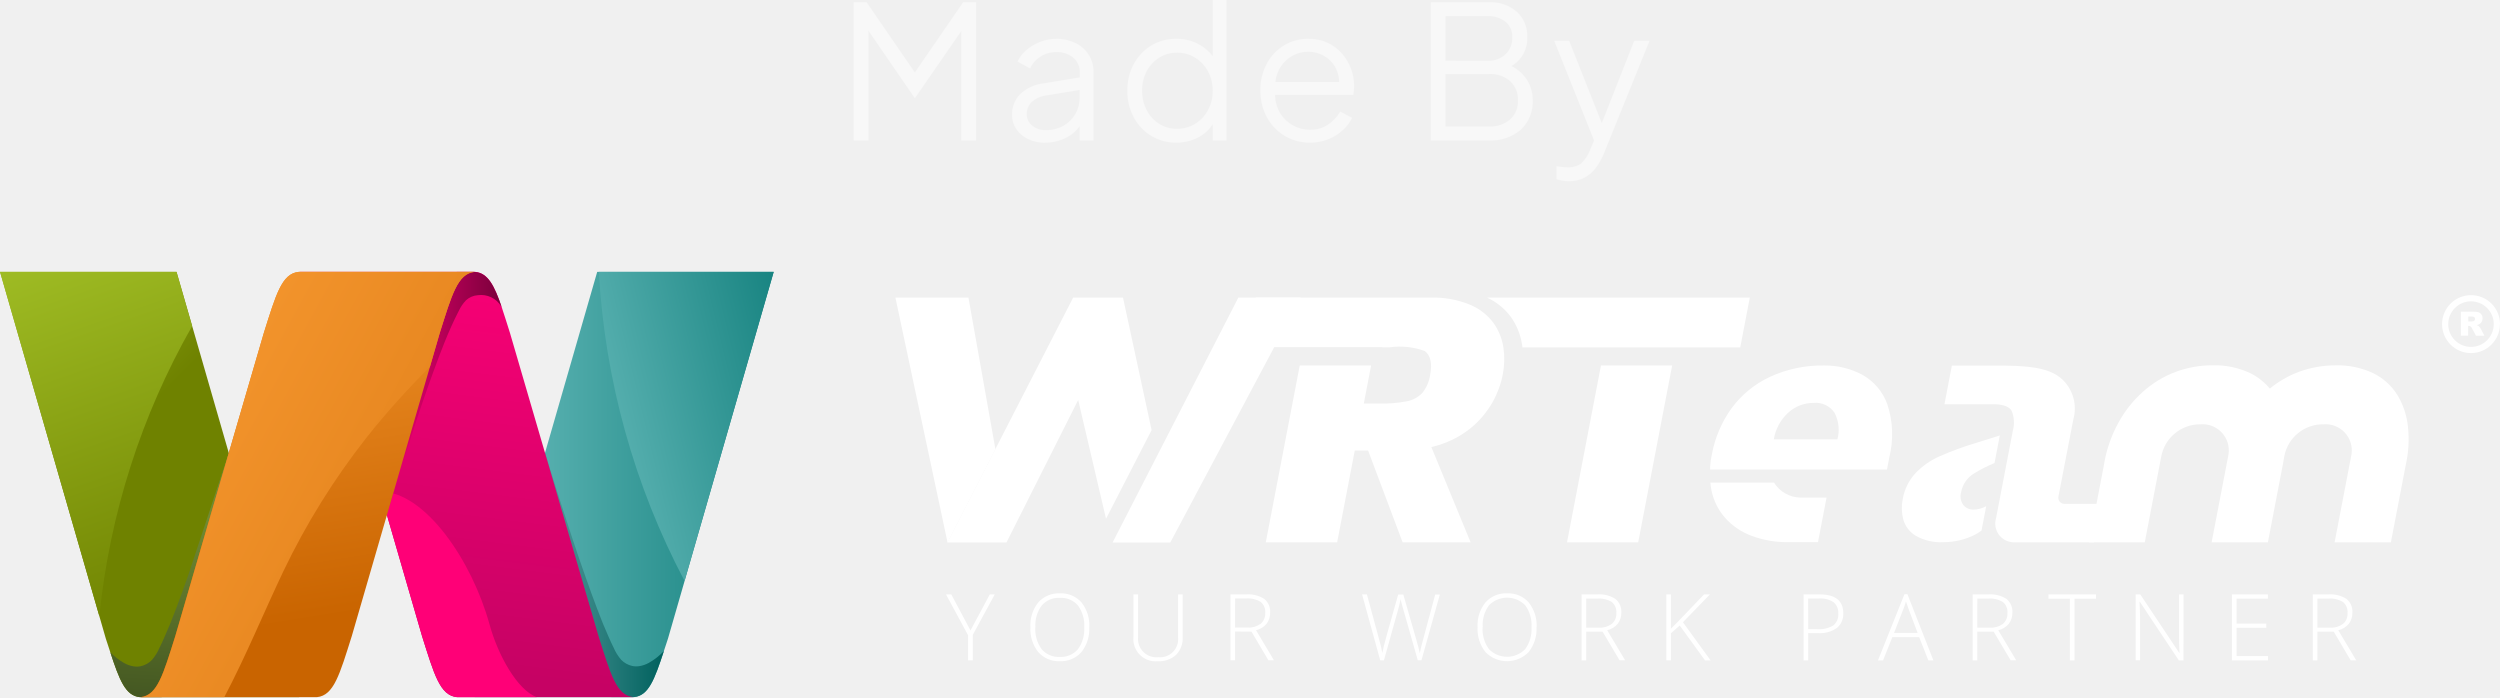
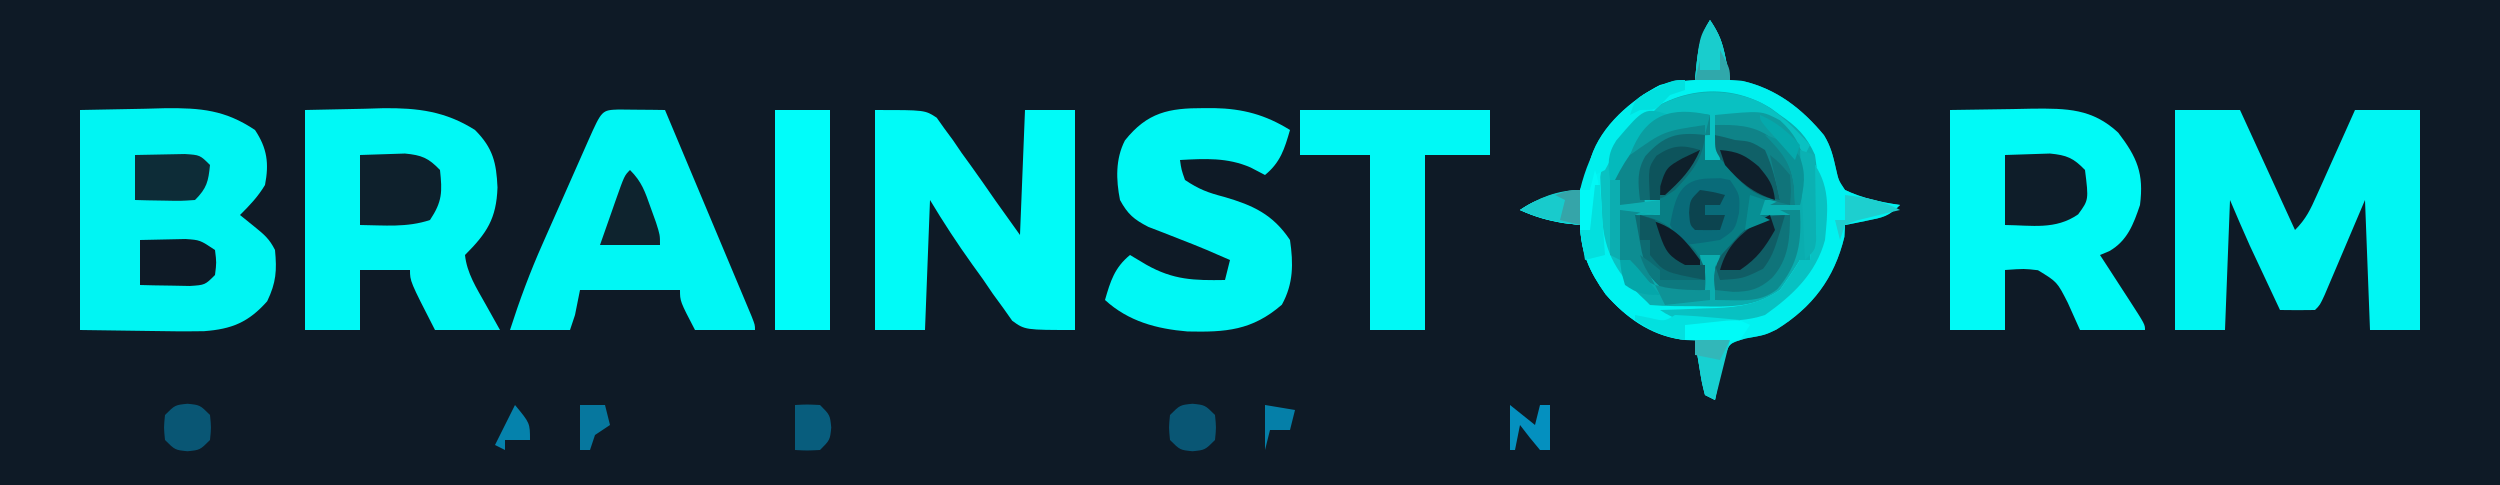
- <svg xmlns="http://www.w3.org/2000/svg" xmlns:xlink="http://www.w3.org/1999/xlink" width="134.731" height="37.572" viewBox="0 0 134.731 37.572">
-   <defs>
-     <linearGradient id="aq7vmuce6a" y1=".5" x2="1" y2=".5" gradientUnits="objectBoundingBox">
-       <stop offset="0" stop-color="#6abdbd" />
-       <stop offset="1" stop-color="#117f7c" />
-     </linearGradient>
-     <linearGradient id="b8y0agd6re" y1=".5" x2="1" y2=".5" gradientUnits="objectBoundingBox">
-       <stop offset="0" stop-color="#579d9e" />
-       <stop offset="1" stop-color="#00615e" />
-     </linearGradient>
-     <linearGradient id="elncyoclxf" x1="-.189" y1=".688" x2="1.18" y2=".095" xlink:href="#aq7vmuce6a" />
-     <linearGradient id="lwzra2ongb" x1=".562" y1="-.124" x2=".457" y2=".932" gradientUnits="objectBoundingBox">
-       <stop offset="0" stop-color="#f07" />
-       <stop offset="1" stop-color="#c60264" />
-     </linearGradient>
-     <linearGradient id="blu92c2s7g" x1="12.243" y1=".374" x2="14.05" y2=".374" xlink:href="#lwzra2ongb" />
-     <linearGradient id="m51qlkzabh" y1=".5" x2="1" y2=".5" gradientUnits="objectBoundingBox">
-       <stop offset="0" stop-color="#f07" />
-       <stop offset="1" stop-color="#79003b" />
-     </linearGradient>
-     <linearGradient id="pjwqc0zc1c" x1=".01" y1="-.214" x2=".422" y2=".373" gradientUnits="objectBoundingBox">
-       <stop offset="0" stop-color="#a7c62a" />
-       <stop offset="1" stop-color="#6f8200" />
-     </linearGradient>
-     <linearGradient id="wkadsraxui" x1=".506" y1=".25" x2=".48" y2="1.14" gradientUnits="objectBoundingBox">
-       <stop offset=".004" stop-color="#718b32" />
-       <stop offset="1" stop-color="#3c4e1f" />
-     </linearGradient>
-     <linearGradient id="c6e71qg0qj" x1=".426" y1="-.303" x2=".688" y2="1.055" xlink:href="#pjwqc0zc1c" />
-     <linearGradient id="4pelu4pznd" x1=".406" y1="-.242" x2=".54" y2=".816" gradientUnits="objectBoundingBox">
-       <stop offset="0" stop-color="#fda037" />
-       <stop offset="1" stop-color="#c96400" />
-     </linearGradient>
-     <linearGradient id="89y40zt8fk" x1="-.228" y1="-.007" x2="1.901" y2="1.476" xlink:href="#4pelu4pznd" />
-   </defs>
-   <path data-name="Path 13282" d="M-21.065 0h.8v-5.91l2.48 3.61h.04l2.48-3.59V0h.8v-7.45h-.7l-2.6 3.78-2.6-3.78h-.7zm10.3.12a2.469 2.469 0 0 0 1.12-.25 1.915 1.915 0 0 0 .76-.64V0h.75v-3.68a1.717 1.717 0 0 0-.255-.935 1.752 1.752 0 0 0-.71-.635 2.285 2.285 0 0 0-1.045-.23 2.359 2.359 0 0 0-.87.165 2.572 2.572 0 0 0-.745.445 1.758 1.758 0 0 0-.475.62l.68.37A1.509 1.509 0 0 1-11-4.515a1.522 1.522 0 0 1 .86-.245 1.349 1.349 0 0 1 .91.3.979.979 0 0 1 .35.78v.28l-1.94.32a2.166 2.166 0 0 0-1.3.61 1.571 1.571 0 0 0-.41 1.08 1.359 1.359 0 0 0 .23.78 1.575 1.575 0 0 0 .63.535 2.05 2.05 0 0 0 .91.2zm-.97-1.54a.9.9 0 0 1 .255-.64 1.467 1.467 0 0 1 .835-.37l1.76-.29v.4a1.753 1.753 0 0 1-.23.89 1.7 1.7 0 0 1-.64.635 1.9 1.9 0 0 1-.96.235 1.074 1.074 0 0 1-.735-.25.782.782 0 0 1-.285-.61zm8.06 1.54a2.513 2.513 0 0 0 1.14-.26 2.026 2.026 0 0 0 .82-.73V0h.75v-7.57h-.75v3.02a2.362 2.362 0 0 0-.83-.68 2.492 2.492 0 0 0-1.13-.25 2.539 2.539 0 0 0-1.355.365 2.621 2.621 0 0 0-.94.995 2.949 2.949 0 0 0-.345 1.44 2.957 2.957 0 0 0 .345 1.435 2.6 2.6 0 0 0 .945 1 2.546 2.546 0 0 0 1.35.365zm.04-.75A1.761 1.761 0 0 1-4.6-.9a1.9 1.9 0 0 1-.67-.735 2.207 2.207 0 0 1-.245-1.045 2.2 2.2 0 0 1 .245-1.05 1.9 1.9 0 0 1 .675-.73 1.768 1.768 0 0 1 .96-.27 1.811 1.811 0 0 1 .975.27 1.953 1.953 0 0 1 .69.735 2.137 2.137 0 0 1 .255 1.045 2.137 2.137 0 0 1-.255 1.045 1.953 1.953 0 0 1-.69.735 1.811 1.811 0 0 1-.975.27zm7.15.75A2.645 2.645 0 0 0 4.52-.065a2.568 2.568 0 0 0 .78-.49 2.032 2.032 0 0 0 .5-.665l-.64-.34a2.249 2.249 0 0 1-.65.7 1.684 1.684 0 0 1-.99.28 1.845 1.845 0 0 1-.9-.23 1.867 1.867 0 0 1-.685-.645 1.938 1.938 0 0 1-.285-1h4.22q.02-.13.03-.255t.01-.225a2.651 2.651 0 0 0-.17-.935 2.63 2.63 0 0 0-.49-.82 2.356 2.356 0 0 0-.775-.58 2.394 2.394 0 0 0-1.04-.21 2.458 2.458 0 0 0-1.315.36 2.581 2.581 0 0 0-.925.985A2.955 2.955 0 0 0 .855-2.7a2.972 2.972 0 0 0 .35 1.45 2.614 2.614 0 0 0 .955 1 2.572 2.572 0 0 0 1.355.37zm-.08-4.9a1.66 1.66 0 0 1 .825.21 1.628 1.628 0 0 1 .6.57 1.645 1.645 0 0 1 .24.85H1.665a1.874 1.874 0 0 1 .315-.865 1.776 1.776 0 0 1 .635-.565 1.734 1.734 0 0 1 .82-.2zm6.6 4.78h3.14A2.447 2.447 0 0 0 14.9-.585a2.049 2.049 0 0 0 .635-1.585 2 2 0 0 0-.3-1.08 2.053 2.053 0 0 0-.845-.76 1.7 1.7 0 0 0 .85-1.57 1.754 1.754 0 0 0-.56-1.355 2.144 2.144 0 0 0-1.51-.515h-3.13zm.8-4.3v-2.4H13.1a1.489 1.489 0 0 1 .965.3 1.035 1.035 0 0 1 .365.855 1.192 1.192 0 0 1-.365.9 1.336 1.336 0 0 1-.965.35zm0 3.55v-2.83h2.34a1.626 1.626 0 0 1 1.135.38 1.328 1.328 0 0 1 .425 1.035 1.309 1.309 0 0 1-.425 1.035 1.653 1.653 0 0 1-1.135.375zm6.63 2.95a1.764 1.764 0 0 0 .9-.215 1.918 1.918 0 0 0 .615-.565 3.806 3.806 0 0 0 .4-.74l2.45-6.05H21L19.255-.94 17.5-5.37h-.81L18.835 0l-.19.46a2.032 2.032 0 0 1-.51.785 1.189 1.189 0 0 1-.75.2 1.975 1.975 0 0 1-.315-.025q-.155-.025-.255-.035v.7a1.611 1.611 0 0 0 .325.085 2.167 2.167 0 0 0 .325.03z" transform="translate(67.069 7.57)" style="fill:rgba(255,255,255,.5)" />
-   <g data-name="wrteam_logo">
-     <path data-name="Path 52" d="m2304.02 817.281-.515 2.682h-11.739c0-.049-.012-.1-.019-.146a3.482 3.482 0 0 0-.6-1.489 3.3 3.3 0 0 0-1.286-1.047z" transform="translate(-2209.719 -801.242)" style="fill:#fff" />
-     <path data-name="Path 53" d="m2404.02 912.837-1.83 9.532h3.837l1.83-9.532z" transform="translate(-2317.74 -893.141)" style="fill:#fff" />
-     <path data-name="Path 54" d="m1462.09 825.461-1.454-8.175h-3.936l2.81 13.2z" transform="translate(-1408.444 -801.247)" style="fill:#fff" />
-     <path data-name="Path 55" d="m1541.05 824.426-1.542-7.14h-2.686l-6.773 13.187v.009h3.18l3.864-7.679 1.5 6.4z" transform="translate(-1478.987 -801.247)" style="fill:#fff" />
-     <path data-name="Path 56" d="m1769.23 817.286-6.778 13.2h3.11l7.022-13.2z" transform="translate(-1702.493 -801.247)" style="fill:#fff" />
-     <path data-name="Path 57" d="M1957.41 825.342a5.461 5.461 0 0 0 .636-.191 5.058 5.058 0 0 0 1.656-.98 4.942 4.942 0 0 0 1.555-2.736 4.3 4.3 0 0 0 .036-1.456 3.074 3.074 0 0 0-.533-1.323 3.006 3.006 0 0 0-1.278-.99 5.151 5.151 0 0 0-2.1-.381h-9.439l-.512 2.669h7.331v.01h.4a3.943 3.943 0 0 1 1.89.2q.472.348.291 1.29a2 2 0 0 1-.414.961 1.531 1.531 0 0 1-.833.457 7.023 7.023 0 0 1-1.5.124h-.828l.394-2.052h-3.846l-1.83 9.531h3.846l.95-4.948h.718l1.861 4.948h3.664z" transform="translate(-1880.27 -801.247)" style="fill:#fff" />
-     <path data-name="Path 58" d="M2878 1015.08a1.466 1.466 0 0 1-.677.185.694.694 0 0 1-.552-.244.8.8 0 0 1-.123-.7 1.509 1.509 0 0 1 .711-1.016 8.154 8.154 0 0 1 1.09-.553l.285-1.485-.216.069-1.054.33a16.77 16.77 0 0 0-1.992.732 4.073 4.073 0 0 0-1.288.908 2.763 2.763 0 0 0-.685 1.4 2.434 2.434 0 0 0 .032 1.089 1.492 1.492 0 0 0 .669.877 2.733 2.733 0 0 0 1.5.348 3.79 3.79 0 0 0 1.711-.412 2.421 2.421 0 0 0 .337-.218z" transform="translate(-2770.959 -987.8)" style="fill:#fff" />
-     <path data-name="Path 59" d="M2939.92 920.3a.328.328 0 0 1-.331-.409l.8-4.142a2.162 2.162 0 0 0-.565-2.128c-.532-.5-1.293-.754-3.111-.771h-2.87l-.4 2.083h2.788c.444.031.731.149.839.366a1.668 1.668 0 0 1 .061 1.048l-.281 1.464-.418 2.177-.208 1.085a1.01 1.01 0 0 0 .933 1.3h4.349l.4-2.073z" transform="translate(-2828.652 -893.146)" style="fill:#fff" />
-     <path data-name="Path 60" d="M3154.33 915.975a4.056 4.056 0 0 0-.56-1.694 3.189 3.189 0 0 0-1.316-1.192 4.5 4.5 0 0 0-2.023-.419 5.688 5.688 0 0 0-1.984.351 5.547 5.547 0 0 0-1.56.9 3.245 3.245 0 0 0-1.061-.835 4.5 4.5 0 0 0-2.023-.419 5.687 5.687 0 0 0-1.983.351 5.6 5.6 0 0 0-1.776 1.079 6.193 6.193 0 0 0-1.321 1.673 6.932 6.932 0 0 0-.74 2.058c-.013.074-.028.15-.035.206l-.8 4.172h3l.886-4.613a2.128 2.128 0 0 1 2.122-1.746 1.411 1.411 0 0 1 1.506 1.614l-.911 4.745h3.033l.821-4.275a9.72 9.72 0 0 0 .065-.376 2.116 2.116 0 0 1 2.114-1.708 1.411 1.411 0 0 1 1.506 1.614l-.911 4.745h3.033l.807-4.2a6.186 6.186 0 0 0 .111-2.031z" transform="translate(-3024.561 -892.98)" style="fill:#fff" />
-     <path data-name="Path 61" d="M2603.77 918.45h9.529l.126-.657a5.145 5.145 0 0 0-.108-2.862 2.976 2.976 0 0 0-1.37-1.6 4.265 4.265 0 0 0-2.02-.488 6.72 6.72 0 0 0-2.943.616 5.386 5.386 0 0 0-2.069 1.7 6.143 6.143 0 0 0-1.049 2.451 4.352 4.352 0 0 0-.1.719 1.1 1.1 0 0 1 .004.121zm4.187-3.047a2 2 0 0 1 1.388-.543 1.214 1.214 0 0 1 1.129.534 1.985 1.985 0 0 1 .154 1.429h-3.428a2.5 2.5 0 0 1 .76-1.423z" transform="translate(-2511.605 -893.146)" style="fill:#fff" />
-     <path data-name="Path 62" d="M2607.53 1077.82h-3.43c.015.136.029.272.056.406a3.23 3.23 0 0 0 .744 1.5 3.541 3.541 0 0 0 1.429.964 5.328 5.328 0 0 0 1.956.338h1.615l.461-2.4h-1.4a1.707 1.707 0 0 1-1.431-.808z" transform="translate(-2511.924 -1051.811)" style="fill:#fff" />
-     <g>
-       <path data-name="Path 63" d="m880.352 781.052-5.7 19.763-.219.667c-.508 1.545-.828 2.413-1.615 2.487h-8.588l3.46-12 .335-1.163 2.813-9.755z" transform="translate(-838.653 -766.4)" style="fill:url(#aq7vmuce6a)" />
-       <path data-name="Path 64" d="M961.039 1046.57c-.508 1.545-.828 2.413-1.615 2.487h-1.215l-.669-.589-3.243-11.411-.013-.047.349-1.116.031.1.089.289.14.453q.092.3.186.594l.225.711.258.8.284.874.3.92q.149.459.319.943.161.471.327.942t.328.918q.159.436.323.87.152.4.313.8.143.354.3.7c.087.2.176.393.272.586a2.486 2.486 0 0 0 .412.659 1.2 1.2 0 0 0 .6.329 1.072 1.072 0 0 0 .377.007 1.587 1.587 0 0 0 .506-.176 3.326 3.326 0 0 0 .816-.643z" transform="translate(-925.258 -1011.489)" style="fill:url(#b8y0agd6re)" />
-       <path data-name="Path 65" d="m1043.96 797.71 4.8-16.655h-9.418a40.493 40.493 0 0 0 4.618 16.655z" transform="translate(-1007.068 -766.403)" style="fill:url(#elncyoclxf)" />
-       <path data-name="Path 66" d="M635.3 803.976h-9.512c-.915-.086-1.229-1.236-1.879-3.292-.017-.053-.9-3.086-1.893-6.524l-.6-2.065c-1.129-3.894-2.221-7.66-2.248-7.746-.65-2.056-.964-3.205-1.879-3.292h9.482c.688.065 1.036.73 1.442 1.93.134.4.275.851.436 1.361.056.178 4.714 16.156 4.771 16.334.652 2.058.966 3.207 1.88 3.294z" transform="translate(-601.166 -766.406)" style="fill:url(#lwzra2ongb)" />
-       <path data-name="Path 67" d="M737.071 1097.45c-.926-3.373-3.451-7.154-5.894-7.154 1.137 3.923 2.241 7.729 2.26 7.789.65 2.056.964 3.2 1.879 3.292h4.3c-1.039-.377-2.088-2.257-2.545-3.927z" transform="translate(-710.692 -1063.808)" style="fill:url(#blu92c2s7g)" />
-       <path data-name="Path 68" d="M727.589 782.988c-.011-.025-.024-.049-.037-.073a1.273 1.273 0 0 0-1.265-.6 1.047 1.047 0 0 0-.635.275 2.145 2.145 0 0 0-.388.573l-.025.048c-.271.526-.508 1.068-.731 1.616s-.431 1.11-.634 1.669a91.208 91.208 0 0 0-1.122 3.281q-.463 1.422-.9 2.853-.227.741-.447 1.484l-.015.05-.764.748c-.037 0 .081-1.674.165-2.813l.078-1.034 2.056-6.71 1.564-2.542.661-.751h1c.685.061 1.033.726 1.439 1.926z" transform="translate(-700.54 -766.406)" style="fill:url(#m51qlkzabh)" />
-       <path data-name="Path 69" d="M212.258 803.976h-8.588c-.776-.073-1.1-.918-1.594-2.422l-.24-.732-5.7-19.763h9.512l2.793 9.684.082.285z" transform="translate(-196.133 -766.406)" style="fill:url(#pjwqc0zc1c)" />
-       <path data-name="Path 70" d="m358 1037.01-.013.047-3.243 11.411-.669.589H352.9c-.776-.073-1.1-.918-1.594-2.422a3.2 3.2 0 0 0 .755.588 1.582 1.582 0 0 0 .506.175 1.063 1.063 0 0 0 .377-.007 1.206 1.206 0 0 0 .6-.33 2.483 2.483 0 0 0 .412-.659c.1-.193.186-.389.272-.586l.3-.7q.161-.4.313-.8.165-.434.324-.87.167-.458.328-.918c.11-.314 2.191-6.591 2.2-6.632l.062.214z" transform="translate(-345.363 -1011.486)" style="fill:url(#wkadsraxui)" />
-       <path data-name="Path 71" d="M201.489 799.61a39.66 39.66 0 0 1 5-15.634l-.843-2.922h-9.512z" transform="translate(-196.134 -766.403)" style="fill:url(#c6e71qg0qj)" />
-       <path data-name="Path 72" d="M409.858 784.347c-.056.178-4.7 16.212-4.74 16.335-.65 2.055-.964 3.205-1.879 3.292h-9.512c.915-.086 1.229-1.236 1.879-3.292.056-.178 4.714-16.157 4.771-16.335.65-2.055.964-3.205 1.879-3.292h9.481c-.915.086-1.229 1.236-1.879 3.292z" transform="translate(-386.159 -766.403)" style="fill:url(#4pelu4pznd)" />
-       <path data-name="Path 73" d="M398.247 803.973c1.167-2.212 2.111-4.526 3.186-6.789A38.683 38.683 0 0 1 405.9 790a43.2 43.2 0 0 1 3.427-3.826l.531-1.826c.65-2.055.964-3.205 1.879-3.292h-9.481c-.915.086-1.229 1.236-1.879 3.292-.056.178-4.714 16.157-4.771 16.335-.65 2.055-.964 3.205-1.879 3.292z" transform="translate(-386.159 -766.403)" style="fill:url(#89y40zt8fk)" />
-     </g>
-     <path d="m1.319 46.737 1.04-1.944h.267l-1.183 2.18v1.373h-.255v-1.354L0 44.793h.284zm6.4-.173A1.984 1.984 0 0 1 7.3 47.9a1.456 1.456 0 0 1-1.166.492A1.453 1.453 0 0 1 4.97 47.9a1.992 1.992 0 0 1-.423-1.342 1.958 1.958 0 0 1 .426-1.335 1.468 1.468 0 0 1 1.165-.487 1.452 1.452 0 0 1 1.164.49 1.986 1.986 0 0 1 .421 1.339zm-2.906 0a1.82 1.82 0 0 0 .34 1.18 1.188 1.188 0 0 0 .977.417 1.2 1.2 0 0 0 .98-.413 1.822 1.822 0 0 0 .339-1.183 1.8 1.8 0 0 0-.339-1.177 1.194 1.194 0 0 0-.976-.409 1.2 1.2 0 0 0-.978.413 1.787 1.787 0 0 0-.339 1.173zm7.942-1.771v2.3a1.274 1.274 0 0 1-.355.957 1.359 1.359 0 0 1-.989.345 1.2 1.2 0 0 1-1.31-1.312v-2.29h.25v2.3a.99.99 0 0 0 1.089 1.084.972.972 0 0 0 1.067-1.059v-2.325zm2.822 2v1.548h-.248v-3.548h.846a1.593 1.593 0 0 1 .977.244.871.871 0 0 1 .316.735.961.961 0 0 1-.188.6 1.047 1.047 0 0 1-.572.352l.965 1.618h-.3l-.91-1.542zm0-.214h.678a1.082 1.082 0 0 0 .7-.2.716.716 0 0 0 .248-.592.694.694 0 0 0-.243-.59 1.326 1.326 0 0 0-.792-.185h-.588zm10.047 1.762h-.2l-.78-2.741q-.1-.338-.146-.554-.039.211-.111.486t-.787 2.814h-.2l-.977-3.552h.26l.622 2.289.068.256q.032.118.057.221t.046.2q.021.1.038.193.058-.33.248-1l.607-2.155h.275l.712 2.474q.124.428.177.69.032-.175.081-.372t.75-2.792h.25zm6.2-1.781a1.984 1.984 0 0 1-.424 1.34 1.625 1.625 0 0 1-2.33 0 1.992 1.992 0 0 1-.423-1.342 1.958 1.958 0 0 1 .426-1.335 1.468 1.468 0 0 1 1.165-.487 1.452 1.452 0 0 1 1.164.49 1.986 1.986 0 0 1 .428 1.341zm-2.906 0a1.82 1.82 0 0 0 .34 1.18 1.362 1.362 0 0 0 1.957 0 1.822 1.822 0 0 0 .339-1.183 1.8 1.8 0 0 0-.339-1.177 1.366 1.366 0 0 0-1.954 0 1.787 1.787 0 0 0-.336 1.185zm5.582.24v1.548h-.248v-3.555h.848a1.593 1.593 0 0 1 .977.244.871.871 0 0 1 .316.735.961.961 0 0 1-.188.6 1.047 1.047 0 0 1-.572.352l.965 1.618h-.3l-.914-1.542zm0-.214h.678a1.082 1.082 0 0 0 .7-.2.716.716 0 0 0 .248-.592.694.694 0 0 0-.243-.59 1.326 1.326 0 0 0-.792-.185H34.5zm6.705 1.762h-.3l-1.364-1.878-.474.418v1.458h-.248v-3.553h.248v1.847l.394-.394 1.392-1.453h.316l-1.455 1.5zm7.149-2.532a.944.944 0 0 1-.35.79 1.573 1.573 0 0 1-.991.275h-.549v1.468h-.248v-3.556h.87q1.27 0 1.27 1.021zm-1.89.85h.488a1.48 1.48 0 0 0 .867-.2.747.747 0 0 0 .267-.643.726.726 0 0 0-.253-.609 1.263 1.263 0 0 0-.782-.2h-.588zm5.981.428H51l-.5 1.254h-.275l1.429-3.567h.158l1.4 3.567h-.272zm-1.353-.224h1.271l-.484-1.281q-.061-.151-.146-.418a3.9 3.9 0 0 1-.143.423zm4.484-.07v1.548h-.246v-3.555h.846a1.593 1.593 0 0 1 .977.244.871.871 0 0 1 .316.735.96.96 0 0 1-.188.6 1.047 1.047 0 0 1-.572.352l.965 1.618h-.3L56.46 46.8zm0-.214h.678a1.082 1.082 0 0 0 .7-.2.716.716 0 0 0 .248-.592.694.694 0 0 0-.243-.59 1.326 1.326 0 0 0-.792-.185h-.588zm5.242 1.762h-.25v-3.322h-1.153v-.233h2.559v.233H60.82zm5.872 0h-.25l-2.1-3.154h-.019q.029.564.029.85v2.3h-.238v-3.551h.248l2.1 3.149h.015q-.022-.437-.022-.831v-2.318h.241zm4.555 0H69.3v-3.555h1.941v.228h-1.688v1.344h1.6v.228h-1.6v1.524h1.694zm2.661-1.548v1.548h-.248v-3.555h.842a1.593 1.593 0 0 1 .977.244.871.871 0 0 1 .316.735.96.96 0 0 1-.188.6 1.047 1.047 0 0 1-.572.352L76 48.346h-.3l-.912-1.546zm0-.214h.678a1.082 1.082 0 0 0 .7-.2.716.716 0 0 0 .248-.592.694.694 0 0 0-.243-.59 1.326 1.326 0 0 0-.792-.185h-.588z" transform="translate(50.983 -12.759)" style="fill:#fff" />
-     <path d="M3636.96 815.384a1.229 1.229 0 0 0-1.227-1.228 1.229 1.229 0 0 0-1.228 1.228 1.227 1.227 0 0 0 1.227 1.228 1.224 1.224 0 0 0 .868-.36 1.254 1.254 0 0 0 .1-.115 1.227 1.227 0 0 0 .258-.753zm-1.775.629v-1.3h.668a.963.963 0 0 1 .284.032.3.3 0 0 1 .157.118.353.353 0 0 1 .06.21.348.348 0 0 1-.173.313.483.483 0 0 1-.14.051.4.4 0 0 1 .1.048.424.424 0 0 1 .064.068.478.478 0 0 1 .056.081l.194.376H3636l-.214-.4a.3.3 0 0 0-.073-.1.169.169 0 0 0-.1-.03h-.035v.526h-.4zm.4-.771h.169a.62.62 0 0 0 .106-.018.106.106 0 0 0 .065-.041.116.116 0 0 0 .025-.075.119.119 0 0 0-.04-.1.241.241 0 0 0-.15-.034h-.176v.263zm1.707.142a1.555 1.555 0 0 1-.329.958 1.617 1.617 0 0 1-.129.146 1.558 1.558 0 0 1-1.1.457 1.561 1.561 0 0 1-1.561-1.561 1.56 1.56 0 0 1 1.561-1.561 1.56 1.56 0 0 1 1.562 1.561z" transform="translate(-3502.564 -797.916)" style="fill:#fff" />
-   </g>
+ <svg xmlns="http://www.w3.org/2000/svg" version="1.1" width="500" height="97">
+   <path d="M0 0 C165 0 330 0 500 0 C500 32.01 500 64.02 500 97 C335 97 170 97 0 97 C0 64.99 0 32.98 0 0 Z " fill="#0E1A26" transform="translate(0,0)" />
+   <path d="M0 0 C1.903 2.855 2.462 4.419 3.125 7.688 C3.376 8.9 3.376 8.9 3.633 10.137 C3.754 10.752 3.875 11.366 4 12 C5.237 12.093 5.237 12.093 6.5 12.188 C13.29 13.764 18.381 17.714 22.789 23.031 C24.16 25.26 24.618 27.206 25.188 29.75 C25.707 32.072 25.707 32.072 27 34 C30.564 35.681 34.115 36.426 38 37 C35.687 39.313 34.521 39.496 31.375 40.125 C30.558 40.293 29.74 40.46 28.898 40.633 C27.959 40.815 27.959 40.815 27 41 C26.959 41.784 26.918 42.568 26.875 43.375 C24.873 51.669 20.463 57.484 13.246 61.926 C11 63 11 63 7.125 63.688 C3.795 64.661 3.795 64.661 2.902 67.559 C2.134 70.363 1.503 73.137 1 76 C0.01 75.505 0.01 75.505 -1 75 C-1.633 72.496 -1.633 72.496 -2.125 69.438 C-2.376 67.92 -2.376 67.92 -2.633 66.371 C-2.815 65.197 -2.815 65.197 -3 64 C-3.969 63.959 -4.939 63.917 -5.938 63.875 C-12.034 62.962 -16.886 59.432 -20.871 54.848 C-24.132 50.272 -25.761 46.617 -26 41 C-27.578 40.814 -27.578 40.814 -29.188 40.625 C-32.46 40.089 -35.005 39.361 -38 38 C-34.96 35.973 -33.953 35.8 -30.5 35.438 C-28.075 35.037 -28.075 35.037 -26 34 C-24.829 31.852 -24.363 29.824 -23.793 27.449 C-21.745 21.124 -15.739 15.989 -10 13 C-6.125 12.25 -6.125 12.25 -3 12 C-2.814 10.144 -2.814 10.144 -2.625 8.25 C-2.243 5.124 -1.695 2.711 0 0 Z " fill="#0AADAF" transform="translate(342,4)" />
+   <path d="M0 0 C4.29 -0.083 8.58 -0.165 13 -0.25 C14.337 -0.286 15.674 -0.323 17.051 -0.36 C24.184 -0.427 29.011 -0.002 35 4 C37.455 7.682 37.829 10.725 37 15 C35.556 17.389 33.997 19.003 32 21 C32.969 21.784 33.939 22.567 34.938 23.375 C36.84 24.913 37.896 25.793 39 28 C39.394 32.098 39.234 34.514 37.438 38.25 C33.692 42.476 30.341 43.826 24.807 44.237 C21.053 44.295 17.316 44.261 13.562 44.188 C6.849 44.095 6.849 44.095 0 44 C0 29.48 0 14.96 0 0 Z " fill="#00F5F3" transform="translate(16,22)" />
+   <path d="M0 0 C4.29 0 8.58 0 13 0 C18.445 11.88 18.445 11.88 24 24 C26.24 21.76 27.09 19.876 28.383 16.992 C28.828 16.006 29.272 15.02 29.73 14.004 C30.191 12.971 30.651 11.939 31.125 10.875 C31.593 9.835 32.061 8.794 32.543 7.723 C33.699 5.15 34.85 2.575 36 0 C40.29 0 44.58 0 49 0 C49 14.52 49 29.04 49 44 C45.7 44 42.4 44 39 44 C38.505 31.13 38.505 31.13 38 18 C35.08 24.865 35.08 24.865 32.166 31.732 C31.803 32.582 31.44 33.433 31.066 34.309 C30.695 35.183 30.323 36.058 29.94 36.959 C29 39 29 39 28 40 C25.667 40.041 23.333 40.042 21 40 C19.894 37.646 18.791 35.292 17.688 32.938 C17.224 31.952 17.224 31.952 16.752 30.947 C16.446 30.293 16.14 29.639 15.824 28.965 C15.547 28.373 15.269 27.781 14.983 27.172 C13.608 24.135 12.313 21.064 11 18 C10.67 26.58 10.34 35.16 10 44 C6.7 44 3.4 44 0 44 C0 29.48 0 14.96 0 0 Z " fill="#00F6F3" transform="translate(435,22)" />
+   <path d="M0 0 C5.909 -0.124 5.909 -0.124 11.938 -0.25 C13.161 -0.286 14.384 -0.323 15.644 -0.36 C22.551 -0.43 28.084 0.246 34 4 C37.606 7.606 38.279 10.556 38.5 15.5 C38.279 21.748 36.38 24.62 32 29 C32.378 32.637 34.303 35.606 36.062 38.75 C37.517 41.349 37.517 41.349 39 44 C34.71 44 30.42 44 26 44 C21 34.25 21 34.25 21 32 C17.7 32 14.4 32 11 32 C11 35.96 11 39.92 11 44 C7.37 44 3.74 44 0 44 C0 29.48 0 14.96 0 0 Z " fill="#00F9F6" transform="translate(61,22)" />
+   <path d="M0 0 C6.249 -0.093 6.249 -0.093 12.625 -0.188 C13.928 -0.215 15.231 -0.242 16.573 -0.27 C23.338 -0.319 28.462 -0.302 33.645 4.535 C37.439 9.498 38.804 12.701 38 19 C36.702 22.848 35.475 26.155 31.859 28.227 C31.246 28.482 30.632 28.737 30 29 C30.65 29.999 31.299 30.998 31.969 32.027 C32.813 33.331 33.656 34.634 34.5 35.938 C34.929 36.597 35.359 37.256 35.801 37.936 C39 42.887 39 42.887 39 44 C34.71 44 30.42 44 26 44 C24.793 41.308 24.793 41.308 23.562 38.562 C21.436 34.383 21.436 34.383 17.598 32.047 C14.853 31.729 14.853 31.729 11 32 C11 35.96 11 39.92 11 44 C7.37 44 3.74 44 0 44 C0 29.48 0 14.96 0 0 Z " fill="#00FAF7" transform="translate(390,22)" />
+   <path d="M0 0 C10 0 10 0 12.341 1.541 C12.843 2.251 13.346 2.96 13.863 3.691 C14.44 4.472 15.017 5.252 15.611 6.057 C16.173 6.884 16.734 7.711 17.312 8.562 C17.893 9.362 18.474 10.162 19.072 10.986 C20.747 13.304 22.373 15.649 24 18 C26.475 21.465 26.475 21.465 29 25 C29.33 16.75 29.66 8.5 30 0 C33.3 0 36.6 0 40 0 C40 14.52 40 29.04 40 44 C30 44 30 44 27.444 42.152 C26.545 40.88 26.545 40.88 25.629 39.582 C24.953 38.657 24.277 37.732 23.58 36.779 C22.914 35.8 22.248 34.821 21.562 33.812 C20.87 32.853 20.177 31.893 19.463 30.904 C16.444 26.689 13.67 22.451 11 18 C10.67 26.58 10.34 35.16 10 44 C6.7 44 3.4 44 0 44 C0 29.48 0 14.96 0 0 Z " fill="#00FBF8" transform="translate(175,22)" />
+   <path d="M0 0 C1.653 0.017 1.653 0.017 3.34 0.035 C4.445 0.044 5.549 0.053 6.688 0.062 C7.542 0.074 8.397 0.086 9.277 0.098 C11.843 6.202 14.407 12.308 16.968 18.414 C17.84 20.493 18.713 22.572 19.587 24.651 C20.84 27.631 22.09 30.612 23.34 33.594 C23.734 34.529 24.127 35.465 24.533 36.428 C24.893 37.289 25.254 38.15 25.625 39.037 C25.945 39.799 26.265 40.56 26.594 41.345 C27.277 43.098 27.277 43.098 27.277 44.098 C23.317 44.098 19.357 44.098 15.277 44.098 C12.277 38.348 12.277 38.348 12.277 36.098 C5.677 36.098 -0.923 36.098 -7.723 36.098 C-8.218 38.573 -8.218 38.573 -8.723 41.098 C-9.053 42.088 -9.383 43.078 -9.723 44.098 C-13.683 44.098 -17.643 44.098 -21.723 44.098 C-19.822 38.18 -17.714 32.491 -15.184 26.816 C-14.857 26.077 -14.531 25.337 -14.195 24.575 C-13.513 23.032 -12.829 21.489 -12.143 19.947 C-11.089 17.578 -10.042 15.205 -8.996 12.832 C-8.33 11.327 -7.663 9.821 -6.996 8.316 C-6.526 7.251 -6.526 7.251 -6.046 6.164 C-3.351 0.12 -3.351 0.12 0 0 Z " fill="#00F7F5" transform="translate(123.7227,21.90234)" />
+   <path d="M0 0 C0.71 -0.001 1.421 -0.003 2.152 -0.004 C7.872 0.111 12.408 1.323 17.312 4.375 C16.222 8.15 15.404 10.845 12.312 13.375 C11.364 12.88 10.415 12.385 9.438 11.875 C4.797 9.845 0.289 10.105 -4.688 10.375 C-4.411 12.316 -4.411 12.316 -3.688 14.375 C-0.867 16.255 0.916 16.912 4.125 17.75 C9.882 19.414 13.895 21.249 17.312 26.375 C17.999 31.087 18.011 35.112 15.688 39.312 C9.722 44.493 4.429 44.837 -3.199 44.668 C-9.39 44.148 -15.007 42.648 -19.688 38.375 C-18.597 34.6 -17.779 31.905 -14.688 29.375 C-13.615 30.014 -12.543 30.654 -11.438 31.312 C-5.996 34.387 -1.884 34.478 4.312 34.375 C4.643 33.055 4.973 31.735 5.312 30.375 C4.405 29.983 3.498 29.591 2.562 29.188 C1.619 28.778 1.619 28.778 0.656 28.359 C-1.124 27.612 -2.918 26.899 -4.719 26.203 C-5.781 25.785 -6.843 25.368 -7.938 24.938 C-8.953 24.547 -9.969 24.156 -11.016 23.754 C-13.921 22.254 -15.129 21.227 -16.688 18.375 C-17.486 14.34 -17.615 10.179 -15.703 6.461 C-11.212 0.833 -6.905 -0.013 0 0 Z " fill="#00F8F5" transform="translate(240.6875,21.625)" />
+   <path d="M0 0 C1.903 2.855 2.462 4.419 3.125 7.688 C3.376 8.9 3.376 8.9 3.633 10.137 C3.754 10.752 3.875 11.366 4 12 C5.237 12.093 5.237 12.093 6.5 12.188 C13.29 13.764 18.381 17.714 22.789 23.031 C24.16 25.26 24.618 27.206 25.188 29.75 C25.707 32.072 25.707 32.072 27 34 C30.564 35.681 34.115 36.426 38 37 C35.687 39.313 34.521 39.496 31.375 40.125 C30.558 40.293 29.74 40.46 28.898 40.633 C27.959 40.815 27.959 40.815 27 41 C26.959 41.784 26.918 42.568 26.875 43.375 C24.873 51.669 20.463 57.484 13.246 61.926 C11 63 11 63 7.125 63.688 C3.795 64.661 3.795 64.661 2.902 67.559 C2.134 70.363 1.503 73.137 1 76 C0.01 75.505 0.01 75.505 -1 75 C-1.633 72.496 -1.633 72.496 -2.125 69.438 C-2.376 67.92 -2.376 67.92 -2.633 66.371 C-2.815 65.197 -2.815 65.197 -3 64 C-3.969 63.959 -4.939 63.917 -5.938 63.875 C-12.034 62.962 -16.886 59.432 -20.871 54.848 C-24.132 50.272 -25.761 46.617 -26 41 C-27.578 40.814 -27.578 40.814 -29.188 40.625 C-32.46 40.089 -35.005 39.361 -38 38 C-34.96 35.973 -33.953 35.8 -30.5 35.438 C-28.075 35.037 -28.075 35.037 -26 34 C-24.829 31.852 -24.363 29.824 -23.793 27.449 C-21.745 21.124 -15.739 15.989 -10 13 C-6.125 12.25 -6.125 12.25 -3 12 C-2.814 10.144 -2.814 10.144 -2.625 8.25 C-2.243 5.124 -1.695 2.711 0 0 Z M-18.5 24.188 C-21.668 28.79 -22.183 31.564 -22.25 37.25 C-22.276 38.555 -22.302 39.859 -22.328 41.203 C-21.75 47.89 -18.819 51.552 -14 56 C-13.34 56.66 -12.68 57.32 -12 58 C-8.771 58.451 -5.507 58.324 -2.25 58.312 C-1.355 58.329 -0.461 58.345 0.461 58.361 C5.731 58.365 9.46 57.97 14 55 C17.078 51.963 17.078 51.963 18 48 C18.66 48 19.32 48 20 48 C22.855 42.29 21.88 33.181 21 27 C19.341 23.251 17.369 21.274 14 19 C13.398 18.555 12.796 18.111 12.176 17.652 C1.474 11.034 -11.192 14.681 -18.5 24.188 Z " fill="#01F2F0" transform="translate(342,4)" />
+   <path d="M0 0 C0 1.65 0 3.3 0 5 C0.99 5 1.98 5 3 5 C2.67 3.35 2.34 1.7 2 0 C5.074 0.071 8.004 0.282 11 1 C14.279 4.484 14.544 8.345 15 13 C13.68 13 12.36 13 11 13 C11 13.99 11 14.98 11 16 C12.98 16 14.96 16 17 16 C16.979 20.835 16.744 24.826 13.438 28.562 C10.864 30.835 9.041 31.357 5.625 31.375 C4.429 31.251 3.232 31.128 2 31 C2.33 28.69 2.66 26.38 3 24 C1.68 24 0.36 24 -1 24 C-0.67 26.31 -0.34 28.62 0 31 C-3.188 31.812 -3.188 31.812 -7 32 C-10.028 29.578 -11.855 27.218 -14 24 C-14.258 21.305 -14.089 18.715 -14 16 C-12.35 16 -10.7 16 -9 16 C-9 15.01 -9 14.02 -9 13 C-10.32 13 -11.64 13 -13 13 C-13.394 9.719 -13.671 7.109 -11.91 4.199 C-8.239 0.119 -5.6 -0.672 0 0 Z " fill="#087E84" transform="translate(341,27)" />
+   <path d="M0 0 C12.54 0 25.08 0 38 0 C38 2.97 38 5.94 38 9 C33.71 9 29.42 9 25 9 C25 20.55 25 32.1 25 44 C21.37 44 17.74 44 14 44 C14 32.45 14 20.9 14 9 C9.38 9 4.76 9 0 9 C0 6.03 0 3.06 0 0 Z " fill="#00F9F6" transform="translate(260,22)" />
+   <path d="M0 0 C3.63 0 7.26 0 11 0 C11 14.52 11 29.04 11 44 C7.37 44 3.74 44 0 44 C0 29.48 0 14.96 0 0 Z " fill="#00FDFA" transform="translate(155,22)" />
+   <path d="M0 0 C3.821 2.223 6.664 5.118 9.625 8.375 C9.295 9.035 8.965 9.695 8.625 10.375 C8.247 9.881 7.87 9.388 7.48 8.879 C3.832 4.632 1.361 2.907 -4.312 2.438 C-5.999 2.385 -7.688 2.354 -9.375 2.375 C-9.045 5.345 -8.715 8.315 -8.375 11.375 C-9.365 11.375 -10.355 11.375 -11.375 11.375 C-11.375 9.725 -11.375 8.075 -11.375 6.375 C-15.515 6.619 -17.878 7.008 -21.25 9.5 C-23.742 12.872 -24.131 15.235 -24.375 19.375 C-23.055 19.375 -21.735 19.375 -20.375 19.375 C-20.375 20.365 -20.375 21.355 -20.375 22.375 C-23.015 22.045 -25.655 21.715 -28.375 21.375 C-28.045 25.995 -27.715 30.615 -27.375 35.375 C-32.743 30.007 -32.766 26.559 -32.83 19.215 C-32.676 12.82 -30.826 8.865 -26.375 4.375 C-19.03 -2.04 -9.145 -4.263 0 0 Z " fill="#09C1C2" transform="translate(352.375,20.625)" />
+   <path d="M0 0 C3.136 4.705 2.546 9.495 2 15 C0.233 21.644 -4.45 26.176 -10 30 C-13.736 31.856 -16.662 32.225 -20.812 32.125 C-21.788 32.107 -22.764 32.089 -23.77 32.07 C-24.874 32.036 -24.874 32.036 -26 32 C-26 32.99 -26 33.98 -26 35 C-32.52 33.992 -37.546 30.811 -41.879 25.848 C-45.129 21.267 -46.761 17.617 -47 12 C-48.052 11.876 -49.104 11.752 -50.188 11.625 C-53.46 11.089 -56.005 10.361 -59 9 C-54.523 6.015 -50.362 5 -45 5 C-44.67 3.68 -44.34 2.36 -44 1 C-43.67 1 -43.34 1 -43 1 C-42.963 2.013 -42.925 3.026 -42.887 4.07 C-42.821 5.422 -42.755 6.773 -42.688 8.125 C-42.665 8.79 -42.642 9.455 -42.619 10.141 C-42.213 17.68 -39.453 21.977 -34 27 C-33.67 27.33 -33.34 27.66 -33 28 C-29.779 28.28 -26.544 28.232 -23.312 28.25 C-22.413 28.271 -21.514 28.291 -20.588 28.312 C-15.312 28.343 -11.516 28.046 -7 25 C-5.614 23.036 -4.27 21.041 -3 19 C-2.34 19 -1.68 19 -1 19 C-0.67 12.73 -0.34 6.46 0 0 Z " fill="#00F3F1" transform="translate(363,33)" />
+   <path d="M0 0 C1.897 -0.062 3.795 -0.124 5.75 -0.188 C7.351 -0.24 7.351 -0.24 8.984 -0.293 C12.344 0.033 13.681 0.576 16 3 C16.469 7.379 16.469 9.296 14 13 C9.363 14.546 4.875 14.057 0 14 C0 9.38 0 4.76 0 0 Z " fill="#0E202C" transform="translate(72,31)" />
+   <path d="M0 0 C1.897 -0.062 3.795 -0.124 5.75 -0.188 C7.351 -0.24 7.351 -0.24 8.984 -0.293 C12.345 0.034 13.678 0.579 16 3 C16.748 8.981 16.748 8.981 14.625 11.875 C10.088 15.016 5.386 14.063 0 14 C0 9.38 0 4.76 0 0 Z " fill="#0E1D29" transform="translate(401,31)" />
+   <path d="M0 0 C5.285 0.32 8.432 3.387 12 7 C14.152 10.228 14.201 11.284 14 15 C10.812 15.812 10.812 15.812 7 16 C3.972 13.578 2.145 11.218 0 8 C-0.258 5.305 -0.089 2.715 0 0 Z " fill="#0D6B72" transform="translate(327,43)" />
+   <path d="M0 0 C-0.021 4.835 -0.256 8.826 -3.562 12.562 C-6.136 14.835 -7.959 15.357 -11.375 15.375 C-12.571 15.251 -13.768 15.127 -15 15 C-15.274 11.976 -15.273 10.425 -13.609 7.832 C-12.996 7.166 -12.382 6.499 -11.75 5.812 C-11.147 5.138 -10.543 4.464 -9.922 3.77 C-6.534 0.651 -4.665 0 0 0 Z " fill="#105D65" transform="translate(358,43)" />
+   <path d="M0 0 C0.701 -0.017 1.403 -0.034 2.125 -0.051 C2.744 0.069 3.362 0.189 4 0.312 C6 3.312 6 3.312 5.812 6.875 C5 10.312 5 10.312 2 12.312 C-0.324 12.706 -2.658 13.047 -5 13.312 C-6.625 11.75 -6.625 11.75 -8 9.312 C-6.949 3.769 -6.089 0.034 0 0 Z " fill="#096B79" transform="translate(342,35.6875)" />
+   <path d="M0 0 C1.937 -0.054 3.875 -0.093 5.812 -0.125 C6.891 -0.148 7.97 -0.171 9.082 -0.195 C12 0 12 0 15 2 C15.312 4.5 15.312 4.5 15 7 C13 9 13 9 9.961 9.195 C8.778 9.172 7.594 9.149 6.375 9.125 C5.186 9.107 3.998 9.089 2.773 9.07 C1.858 9.047 0.943 9.024 0 9 C0 6.03 0 3.06 0 0 Z " fill="#0E1A26" transform="translate(28,48)" />
+   <path d="M0 0 C2.125 -0.054 4.25 -0.093 6.375 -0.125 C7.558 -0.148 8.742 -0.171 9.961 -0.195 C13 0 13 0 15 2 C14.67 5.297 14.377 6.623 12 9 C9.18 9.195 9.18 9.195 5.875 9.125 C4.779 9.107 3.684 9.089 2.555 9.07 C1.712 9.047 0.869 9.024 0 9 C0 6.03 0 3.06 0 0 Z " fill="#0D2C37" transform="translate(27,31)" />
+   <path d="M0 0 C0 1.32 0 2.64 0 4 C-1.825 4.093 -1.825 4.093 -3.688 4.188 C-6.986 4.621 -8.132 5.091 -11 7.062 C-13.71 11.043 -13.401 13.267 -13 18 C-14.65 18 -16.3 18 -18 18 C-18.999 14.827 -19.485 13.225 -19 10 C-13.273 1.649 -9.768 -1.418 0 0 Z " fill="#0D878C" transform="translate(342,23)" />
+   <path d="M0 0 C-0.434 4.922 -2.691 7.455 -6 11 C-9 13 -9 13 -13 13 C-13.394 9.719 -13.671 7.109 -11.91 4.199 C-8.239 0.119 -5.6 -0.672 0 0 Z " fill="#0F6A71" transform="translate(341,27)" />
+   <path d="M0 0 C3.074 0.071 6.004 0.282 9 1 C12.279 4.484 12.544 8.345 13 13 C7.206 12.503 4.784 9.091 1.188 4.875 C0 3 0 3 0 0 Z " fill="#106168" transform="translate(343,27)" />
+   <path d="M0 0 C2.381 2.381 3.002 4.339 4.125 7.5 C4.655 8.97 4.655 8.97 5.195 10.469 C6 13 6 13 6 15 C2.04 15 -1.92 15 -6 15 C-5.191 12.686 -4.378 10.374 -3.562 8.062 C-3.332 7.403 -3.102 6.744 -2.865 6.064 C-1.113 1.113 -1.113 1.113 0 0 Z " fill="#0E232E" transform="translate(126,34)" />
+   <path d="M0 0 C3.136 4.705 2.546 9.495 2 15 C0.224 21.678 -4.481 26.09 -10 30 C-13.553 31.184 -16.803 31.184 -20.5 31.188 C-21.515 31.206 -21.515 31.206 -22.551 31.225 C-26.264 31.236 -27.83 31.113 -31 29 C-29.155 28.944 -29.155 28.944 -27.273 28.887 C-25.641 28.821 -24.008 28.755 -22.375 28.688 C-21.163 28.654 -21.163 28.654 -19.926 28.619 C-14.943 28.396 -11.295 27.784 -7 25 C-5.614 23.036 -4.27 21.041 -3 19 C-2.34 19 -1.68 19 -1 19 C-0.67 12.73 -0.34 6.46 0 0 Z " fill="#08C1C2" transform="translate(363,33)" />
+   <path d="M0 0 C0 0.66 0 1.32 0 2 C-0.99 2.33 -1.98 2.66 -3 3 C-4.356 4.311 -5.686 5.647 -7 7 C-7.825 7.598 -8.65 8.196 -9.5 8.812 C-12.648 11.567 -13.998 14.341 -16 18 C-16.66 18.33 -17.32 18.66 -18 19 C-18.33 19.99 -18.66 20.98 -19 22 C-19.66 22 -20.32 22 -21 22 C-18.957 13.595 -14.906 7.524 -7.75 2.562 C-5.104 1.059 -3.075 0 0 0 Z " fill="#00EFED" transform="translate(337,16)" />
+   <path d="M0 0 C2.5 0.25 2.5 0.25 4.5 2.25 C4.75 4.75 4.75 4.75 4.5 7.25 C2.5 9.25 2.5 9.25 0 9.5 C-2.5 9.25 -2.5 9.25 -4.5 7.25 C-4.75 4.75 -4.75 4.75 -4.5 2.25 C-2.5 0.25 -2.5 0.25 0 0 Z " fill="#095674" transform="translate(238.5,80.75)" />
+   <path d="M0 0 C2.5 0.25 2.5 0.25 4.5 2.25 C4.75 4.75 4.75 4.75 4.5 7.25 C2.5 9.25 2.5 9.25 0 9.5 C-2.5 9.25 -2.5 9.25 -4.5 7.25 C-4.75 4.75 -4.75 4.75 -4.5 2.25 C-2.5 0.25 -2.5 0.25 0 0 Z " fill="#095674" transform="translate(37.5,80.75)" />
+   <path d="M0 0 C4.179 -0.682 7.57 -0.995 11.156 1.5 C14.442 4.947 16.42 7.637 16.438 12.5 C16.293 13.655 16.149 14.81 16 16 C14.35 16 12.7 16 11 16 C11.66 15.67 12.32 15.34 13 15 C12.271 11.536 11.445 8.239 10 5 C7.156 3.274 7.156 3.274 4 3 C3.216 2.794 2.433 2.587 1.625 2.375 C1.089 2.251 0.552 2.127 0 2 C0 1.34 0 0.68 0 0 Z " fill="#0F8388" transform="translate(343,25)" />
+   <path d="M0 0 C9.329 -0.896 9.329 -0.896 13.031 1.09 C15.927 3.766 16.922 5.702 17.938 9.562 C17.993 12.601 17.797 15.079 17 18 C16.67 18 16.34 18 16 18 C15.959 16.824 15.918 15.649 15.875 14.438 C15.31 10.144 13.837 7.497 10.898 4.344 C7.564 1.983 3.985 1.938 0 2 C0 1.34 0 0.68 0 0 Z " fill="#0D9DA0" transform="translate(343,23)" />
+   <path d="M0 0 C1.32 0 2.64 0 4 0 C4.334 6.452 3.778 10.644 -0.5 15.812 C-3.242 17.983 -5.837 18.117 -9.188 18.062 C-11.075 18.032 -11.075 18.032 -13 18 C-13 17.34 -13 16.68 -13 16 C-11.175 15.907 -11.175 15.907 -9.312 15.812 C-6.073 15.383 -4.919 14.943 -2.125 13 C0.6 9.154 1.328 5.607 2 1 C1.34 0.67 0.68 0.34 0 0 Z " fill="#0D8C90" transform="translate(356,42)" />
+   <path d="M0 0 C2.375 -0.125 2.375 -0.125 5 0 C7 2 7 2 7.25 4.5 C7 7 7 7 5 9 C2.375 9.125 2.375 9.125 0 9 C0 6.03 0 3.06 0 0 Z " fill="#085D7D" transform="translate(159,81)" />
+   <path d="M0 0 C0.33 0.99 0.66 1.98 1 3 C-1.041 6.571 -2.558 8.705 -6 11 C-7.32 11 -8.64 11 -10 11 C-8.563 5.971 -6.058 4.043 -2 1 C-1.34 0.67 -0.68 0.34 0 0 Z " fill="#0F1E2A" transform="translate(354,43)" />
+   <path d="M0 0 C1.903 2.855 2.462 4.419 3.125 7.688 C3.293 8.496 3.46 9.304 3.633 10.137 C3.754 10.752 3.875 11.366 4 12 C1.69 12 -0.62 12 -3 12 C-2.143 3.429 -2.143 3.429 0 0 Z " fill="#19CDCD" transform="translate(342,4)" />
+   <path d="M0 0 C0 2.31 0 4.62 0 7 C-4.318 6.492 -8.033 5.803 -12 4 C-8.36 1.574 -4.441 0 0 0 Z " fill="#18CBCC" transform="translate(316,38)" />
+   <path d="M0 0 C3.552 0.304 4.971 0.976 7.75 3.312 C9.786 5.745 10.658 6.92 11 10 C6.562 8.605 4.057 6.481 1 3 C0.67 2.01 0.34 1.02 0 0 Z " fill="#0F1F2B" transform="translate(344,30)" />
+   <path d="M0 0 C1.65 0 3.3 0 5 0 C4.01 0.495 4.01 0.495 3 1 C3.284 2.585 3.578 4.168 3.875 5.75 C4.037 6.632 4.2 7.513 4.367 8.422 C4.968 10.869 5.78 12.806 7 15 C5.062 14.188 5.062 14.188 3 13 C2.67 12.01 2.34 11.02 2 10 C1.34 10 0.68 10 0 10 C0 6.7 0 3.4 0 0 Z " fill="#0D8D92" transform="translate(324,42)" />
+   <path d="M0 0 C5.017 1.433 7.015 3.906 10 8 C10 8.66 10 9.32 10 10 C6.508 9.709 5.238 9.245 2.75 6.688 C1.208 4.319 0.408 2.757 0 0 Z " fill="#0E1C28" transform="translate(330,44)" />
+   <path d="M0 0 C0.66 0 1.32 0 2 0 C2 1.65 2 3.3 2 5 C4.64 4.67 7.28 4.34 10 4 C10 4.99 10 5.98 10 7 C7.36 6.67 4.72 6.34 2 6 C2 9.3 2 12.6 2 16 C1.34 15.67 0.68 15.34 0 15 C0 10.05 0 5.1 0 0 Z " fill="#0CAEB1" transform="translate(322,36)" />
+   <path d="M0 0 C2.31 0 4.62 0 7 0 C6.01 3.96 5.02 7.92 4 12 C3.34 11.67 2.68 11.34 2 11 C1.367 8.496 1.367 8.496 0.875 5.438 C0.707 4.426 0.54 3.414 0.367 2.371 C0.246 1.589 0.125 0.806 0 0 Z " fill="#17D0D1" transform="translate(339,68)" />
+   <path d="M0 0 C0.99 0.33 1.98 0.66 3 1 C3.058 4.125 3.094 7.25 3.125 10.375 C3.142 11.264 3.159 12.154 3.176 13.07 C3.182 13.921 3.189 14.772 3.195 15.648 C3.206 16.434 3.216 17.219 3.227 18.029 C3 20 3 20 1 22 C0.67 14.74 0.34 7.48 0 0 Z " fill="#0BB1B3" transform="translate(360,30)" />
+   <path d="M0 0 C4.116 0.475 7.364 1.021 11 3 C10.218 3.182 9.435 3.364 8.629 3.551 C7.617 3.802 6.605 4.054 5.562 4.312 C4.553 4.556 3.544 4.8 2.504 5.051 C1.678 5.364 0.851 5.677 0 6 C-0.33 6.99 -0.66 7.98 -1 9 C-1.33 7.68 -1.66 6.36 -2 5 C-1.34 5 -0.68 5 0 5 C0 3.35 0 1.7 0 0 Z " fill="#1DCFCF" transform="translate(369,39)" />
+   <path d="M0 0 C0.33 0 0.66 0 1 0 C0.979 4.835 0.744 8.826 -2.562 12.562 C-5.136 14.835 -6.959 15.357 -10.375 15.375 C-11.571 15.251 -12.768 15.127 -14 15 C-14 13.35 -14 11.7 -14 10 C-13.67 10.99 -13.34 11.98 -13 13 C-8.393 12.725 -8.393 12.725 -4.375 10.75 C-2.745 8.675 -2.079 6.831 -1.312 4.312 C-1.061 3.504 -0.81 2.696 -0.551 1.863 C-0.369 1.248 -0.187 0.634 0 0 Z " fill="#0F747A" transform="translate(357,43)" />
+   <path d="M0 0 C-0.459 0.352 -0.918 0.704 -1.391 1.066 C-5.839 4.645 -8.447 7.895 -11 13 C-11.33 13 -11.66 13 -12 13 C-12.458 9.871 -12.506 7.768 -10.734 5.078 C-5.107 -1.532 -5.107 -1.532 0 0 Z " fill="#04BABC" transform="translate(334,23)" />
+   <path d="M0 0 C-0.33 1.32 -0.66 2.64 -1 4 C-1 3.34 -1 2.68 -1 2 C-9.27 3.219 -9.27 3.219 -16 8 C-12.945 -0.248 -7.782 -1.744 0 0 Z " fill="#0B9EA1" transform="translate(342,23)" />
+   <path d="M0 0 C1.423 0.278 1.423 0.278 2.875 0.562 C5.899 1.287 5.899 1.287 8 0 C10.211 0.088 12.42 0.243 14.625 0.438 C15.814 0.539 17.002 0.641 18.227 0.746 C19.142 0.83 20.057 0.914 21 1 C21 1.33 21 1.66 21 2 C17.37 2 13.74 2 10 2 C10 2.99 10 3.98 10 5 C6.051 4.436 3.291 3.257 0 1 C0 0.67 0 0.34 0 0 Z " fill="#03E0DF" transform="translate(327,63)" />
+   <path d="M0 0 C0.99 0.33 1.98 0.66 3 1 C3.309 1.949 3.619 2.897 3.938 3.875 C5.106 7.312 5.837 8.325 9 10 C10.32 10 11.64 10 13 10 C13 10.99 13 11.98 13 13 C4.783 11.445 4.783 11.445 2 8 C2 7.01 2 6.02 2 5 C1.34 5 0.68 5 0 5 C0 3.35 0 1.7 0 0 Z " fill="#0E5860" transform="translate(328,43)" />
+   <path d="M0 0 C-1.556 3.819 -3.956 6.26 -7 9 C-7.66 9 -8.32 9 -9 9 C-8.705 5.455 -8.224 4.218 -5.625 1.688 C-3 0 -3 0 0 0 Z " fill="#0E202B" transform="translate(340,30)" />
+   <path d="M0 0 C1.65 1.32 3.3 2.64 5 4 C5.33 2.68 5.66 1.36 6 0 C6.66 0 7.32 0 8 0 C8 2.97 8 5.94 8 9 C7.34 9 6.68 9 6 9 C4.618 7.374 3.281 5.707 2 4 C1.67 5.65 1.34 7.3 1 9 C0.67 9 0.34 9 0 9 C0 6.03 0 3.06 0 0 Z " fill="#0490BF" transform="translate(302,81)" />
+   <path d="M0 0 C1.65 0 3.3 0 5 0 C5.33 1.32 5.66 2.64 6 4 C5.01 4.66 4.02 5.32 3 6 C2.67 6.99 2.34 7.98 2 9 C1.34 9 0.68 9 0 9 C0 6.03 0 3.06 0 0 Z " fill="#06779E" transform="translate(116,81)" />
+   <path d="M0 0 C-0.99 1.485 -0.99 1.485 -2 3 C-4.602 3.293 -4.602 3.293 -7.625 3.188 C-9.129 3.147 -9.129 3.147 -10.664 3.105 C-11.82 3.053 -11.82 3.053 -13 3 C-13 2.01 -13 1.02 -13 0 C-11.209 -0.195 -9.417 -0.381 -7.625 -0.562 C-6.128 -0.719 -6.128 -0.719 -4.602 -0.879 C-2 -1 -2 -1 0 0 Z " fill="#00FBF8" transform="translate(350,65)" />
+   <path d="M0 0 C2.625 0.375 2.625 0.375 5 1 C4.67 1.66 4.34 2.32 4 3 C3.01 3 2.02 3 1 3 C1 3.66 1 4.32 1 5 C2.32 5 3.64 5 5 5 C4.67 5.99 4.34 6.98 4 8 C2.334 8.043 0.666 8.041 -1 8 C-2 7 -2 7 -2.188 4.562 C-2 2 -2 2 0 0 Z " fill="#0C444F" transform="translate(340,38)" />
+   <path d="M0 0 C1.104 3.311 0.927 5.247 0.562 8.688 C0.41 10.178 0.41 10.178 0.254 11.699 C0.128 12.838 0.128 12.838 0 14 C-0.33 13.34 -0.66 12.68 -1 12 C-1.66 12 -2.32 12 -3 12 C-3 9.36 -3 6.72 -3 4 C-2.34 4 -1.68 4 -1 4 C-0.67 2.68 -0.34 1.36 0 0 Z " fill="#01F9F6" transform="translate(319,34)" />
+   <path d="M0 0 C2.97 0.495 2.97 0.495 6 1 C5.67 2.32 5.34 3.64 5 5 C3.68 5 2.36 5 1 5 C0.67 6.32 0.34 7.64 0 9 C0 6.03 0 3.06 0 0 Z " fill="#057FA8" transform="translate(253,81)" />
+   <path d="M0 0 C3 3.625 3 3.625 3 7 C1.35 7 -0.3 7 -2 7 C-2 7.66 -2 8.32 -2 9 C-2.66 8.67 -3.32 8.34 -4 8 C-2.68 5.36 -1.36 2.72 0 0 Z " fill="#0582AC" transform="translate(103,81)" />
+   <path d="M0 0 C2 1.375 2 1.375 4 3 C4 3.66 4 4.32 4 5 C6.97 5 9.94 5 13 5 C13 5.66 13 6.32 13 7 C9.812 7.812 9.812 7.812 6 8 C2.799 5.495 1.287 3.862 0 0 Z " fill="#0D797F" transform="translate(328,51)" />
+   <path d="M0 0 C0.33 0 0.66 0 1 0 C1.33 4.62 1.66 9.24 2 14 C0.68 14.33 -0.64 14.66 -2 15 C-2.33 13.02 -2.66 11.04 -3 9 C-2.34 9 -1.68 9 -1 9 C-0.67 6.03 -0.34 3.06 0 0 Z " fill="#03DFDE" transform="translate(319,37)" />
+   <path d="M0 0 C-1.134 0.536 -2.269 1.073 -3.438 1.625 C-6.546 3.367 -6.891 3.623 -7.938 7.25 C-7.958 8.158 -7.979 9.065 -8 10 C-8.66 10 -9.32 10 -10 10 C-10.367 3.524 -10.367 3.524 -8.688 1.125 C-5.498 -1.001 -3.535 -1.097 0 0 Z " fill="#0D545C" transform="translate(340,30)" />
+   <path d="M0 0 C1.052 0.247 1.052 0.247 2.125 0.5 C5.139 1.024 7.947 1.071 11 1 C11 1.66 11 2.32 11 3 C6.545 3.495 6.545 3.495 2 4 C1.34 2.68 0.68 1.36 0 0 Z " fill="#0E9397" transform="translate(331,57)" />
+   <path d="M0 0 C3.103 0.923 4.747 1.705 6.875 4.188 C8.325 7.813 7.812 10.237 7 14 C6.67 14 6.34 14 6 14 C5.907 12.206 5.907 12.206 5.812 10.375 C5.251 5.593 3.31 3.395 0 0 Z " fill="#0A9397" transform="translate(353,27)" />
+   <path d="M0 0 C0 0.66 0 1.32 0 2 C-0.99 2.33 -1.98 2.66 -3 3 C-3.495 3.516 -3.99 4.031 -4.5 4.562 C-6 6 -6 6 -9 6 C-9.99 6.495 -9.99 6.495 -11 7 C-10 4 -10 4 -8.223 2.832 C-7.51 2.496 -6.797 2.159 -6.062 1.812 C-5.352 1.468 -4.642 1.124 -3.91 0.77 C-2 0 -2 0 0 0 Z " fill="#01E0DF" transform="translate(337,16)" />
+   <path d="M0 0 C0 2.31 0 4.62 0 7 C-1.32 6.67 -2.64 6.34 -4 6 C-3.67 4.68 -3.34 3.36 -3 2 C-3.66 1.67 -4.32 1.34 -5 1 C-2 0 -2 0 0 0 Z " fill="#35A5A9" transform="translate(316,38)" />
+   <path d="M0 0 C0.66 0 1.32 0 2 0 C3.508 1.531 3.508 1.531 5.125 3.5 C5.664 4.15 6.203 4.799 6.758 5.469 C7.168 5.974 7.578 6.479 8 7 C4.831 7 3.563 6.794 1 5 C0.25 2.375 0.25 2.375 0 0 Z " fill="#05A7AA" transform="translate(324,52)" />
+   <path d="M0 0 C2.31 0 4.62 0 7 0 C6.34 1.32 5.68 2.64 5 4 C3.35 3.67 1.7 3.34 0 3 C0 2.01 0 1.02 0 0 Z " fill="#32B7B9" transform="translate(339,68)" />
+   <path d="M0 0 C2 3.75 2 3.75 2 6 C-0.31 6 -2.62 6 -5 6 C-4.67 4.68 -4.34 3.36 -4 2 C-4 2.66 -4 3.32 -4 4 C-2.68 4 -1.36 4 0 4 C0 2.68 0 1.36 0 0 Z " fill="#30A8AB" transform="translate(344,10)" />
+   <path d="M0 0 C2 1.625 2 1.625 4 4 C4.25 7.25 4.25 7.25 4 10 C2.68 9.67 1.36 9.34 0 9 C0.66 9 1.32 9 2 9 C1.34 6.03 0.68 3.06 0 0 Z " fill="#10747A" transform="translate(354,31)" />
+   <path d="M0 0 C3.366 1.443 5.51 3.333 8 6 C7.67 6.99 7.34 7.98 7 9 C5.83 7.69 4.664 6.377 3.5 5.062 C2.85 4.332 2.201 3.601 1.531 2.848 C0 1 0 1 0 0 Z " fill="#05A9AC" transform="translate(352,23)" />
+   <path d="M0 0 C0.99 0.33 1.98 0.66 3 1 C2.67 1.99 2.34 2.98 2 4 C2.66 4.33 3.32 4.66 4 5 C2.35 5.66 0.7 6.32 -1 7 C-0.67 4.69 -0.34 2.38 0 0 Z " fill="#078F94" transform="translate(350,39)" />
</svg>
